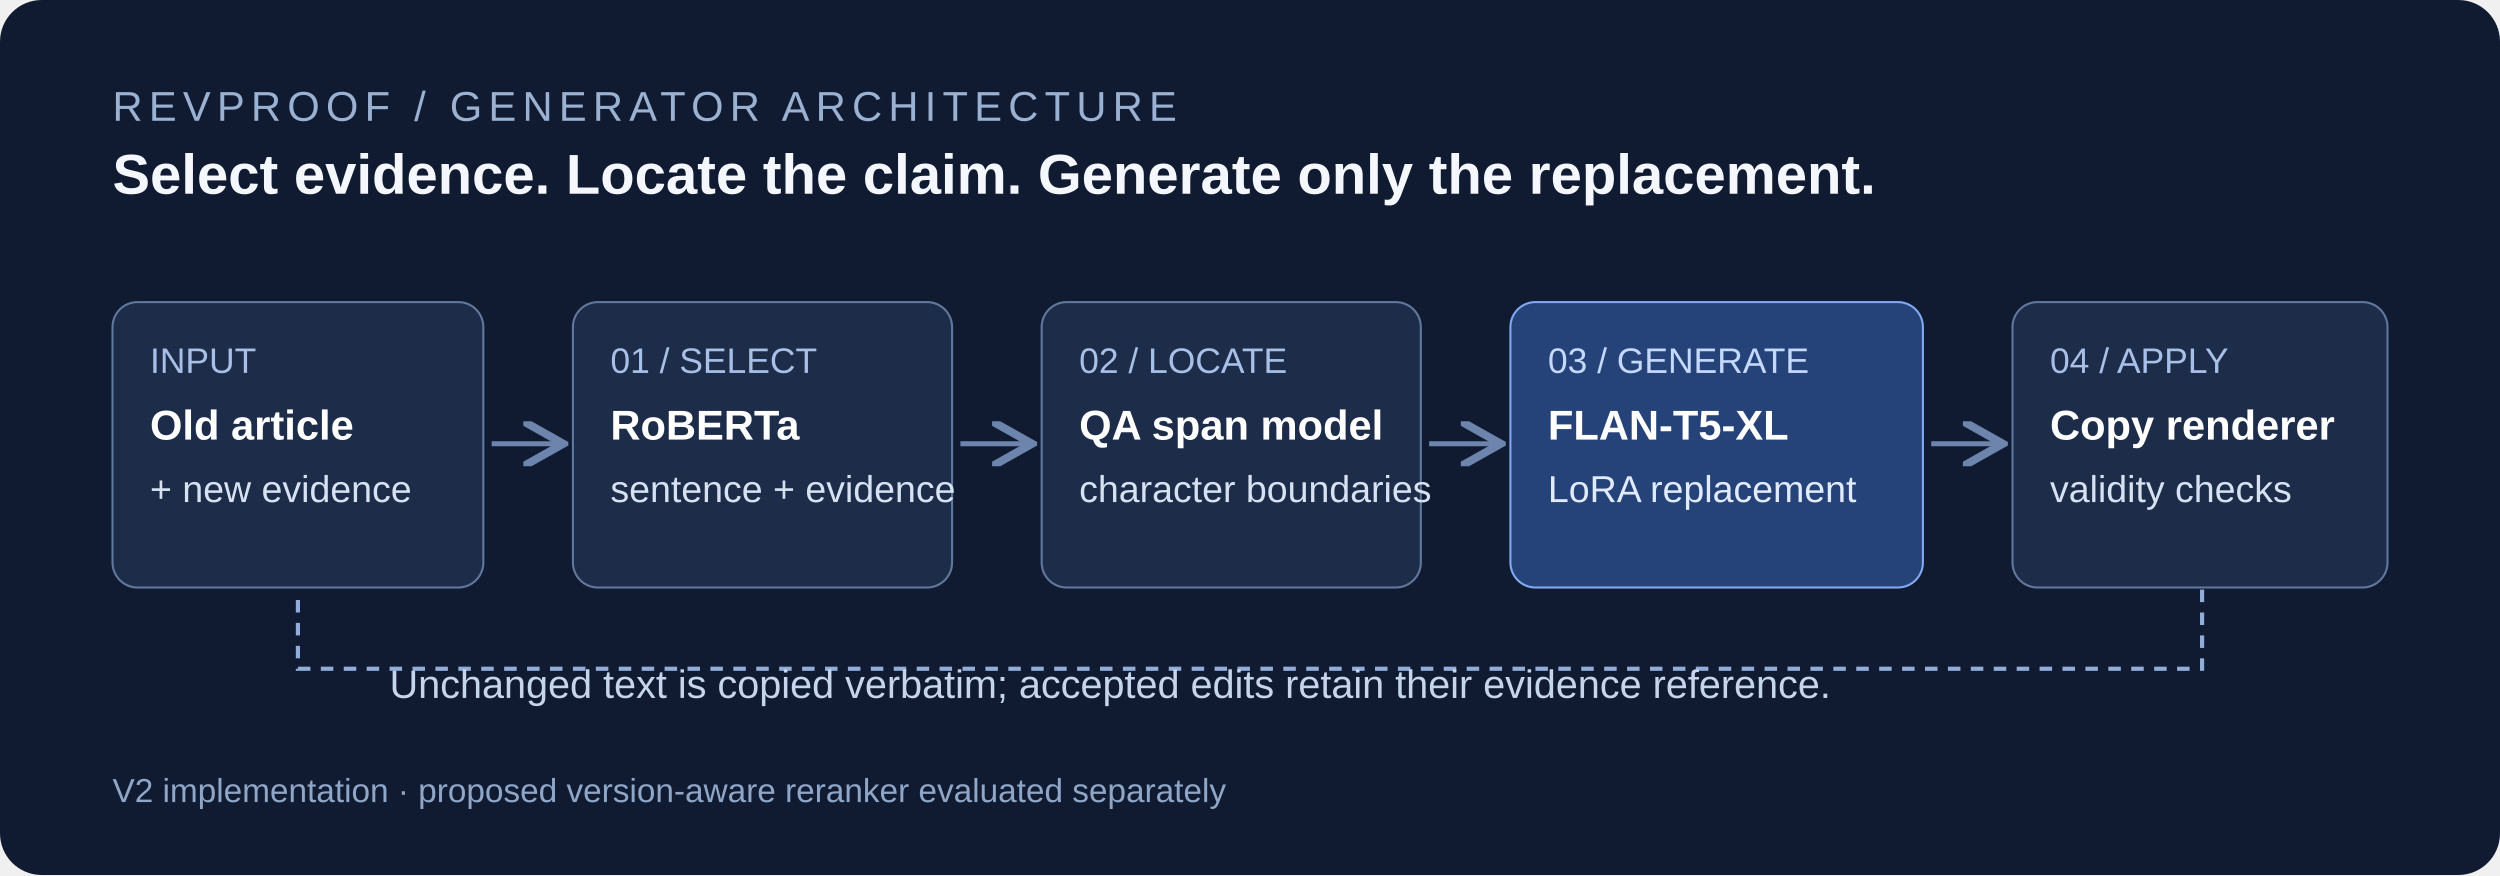
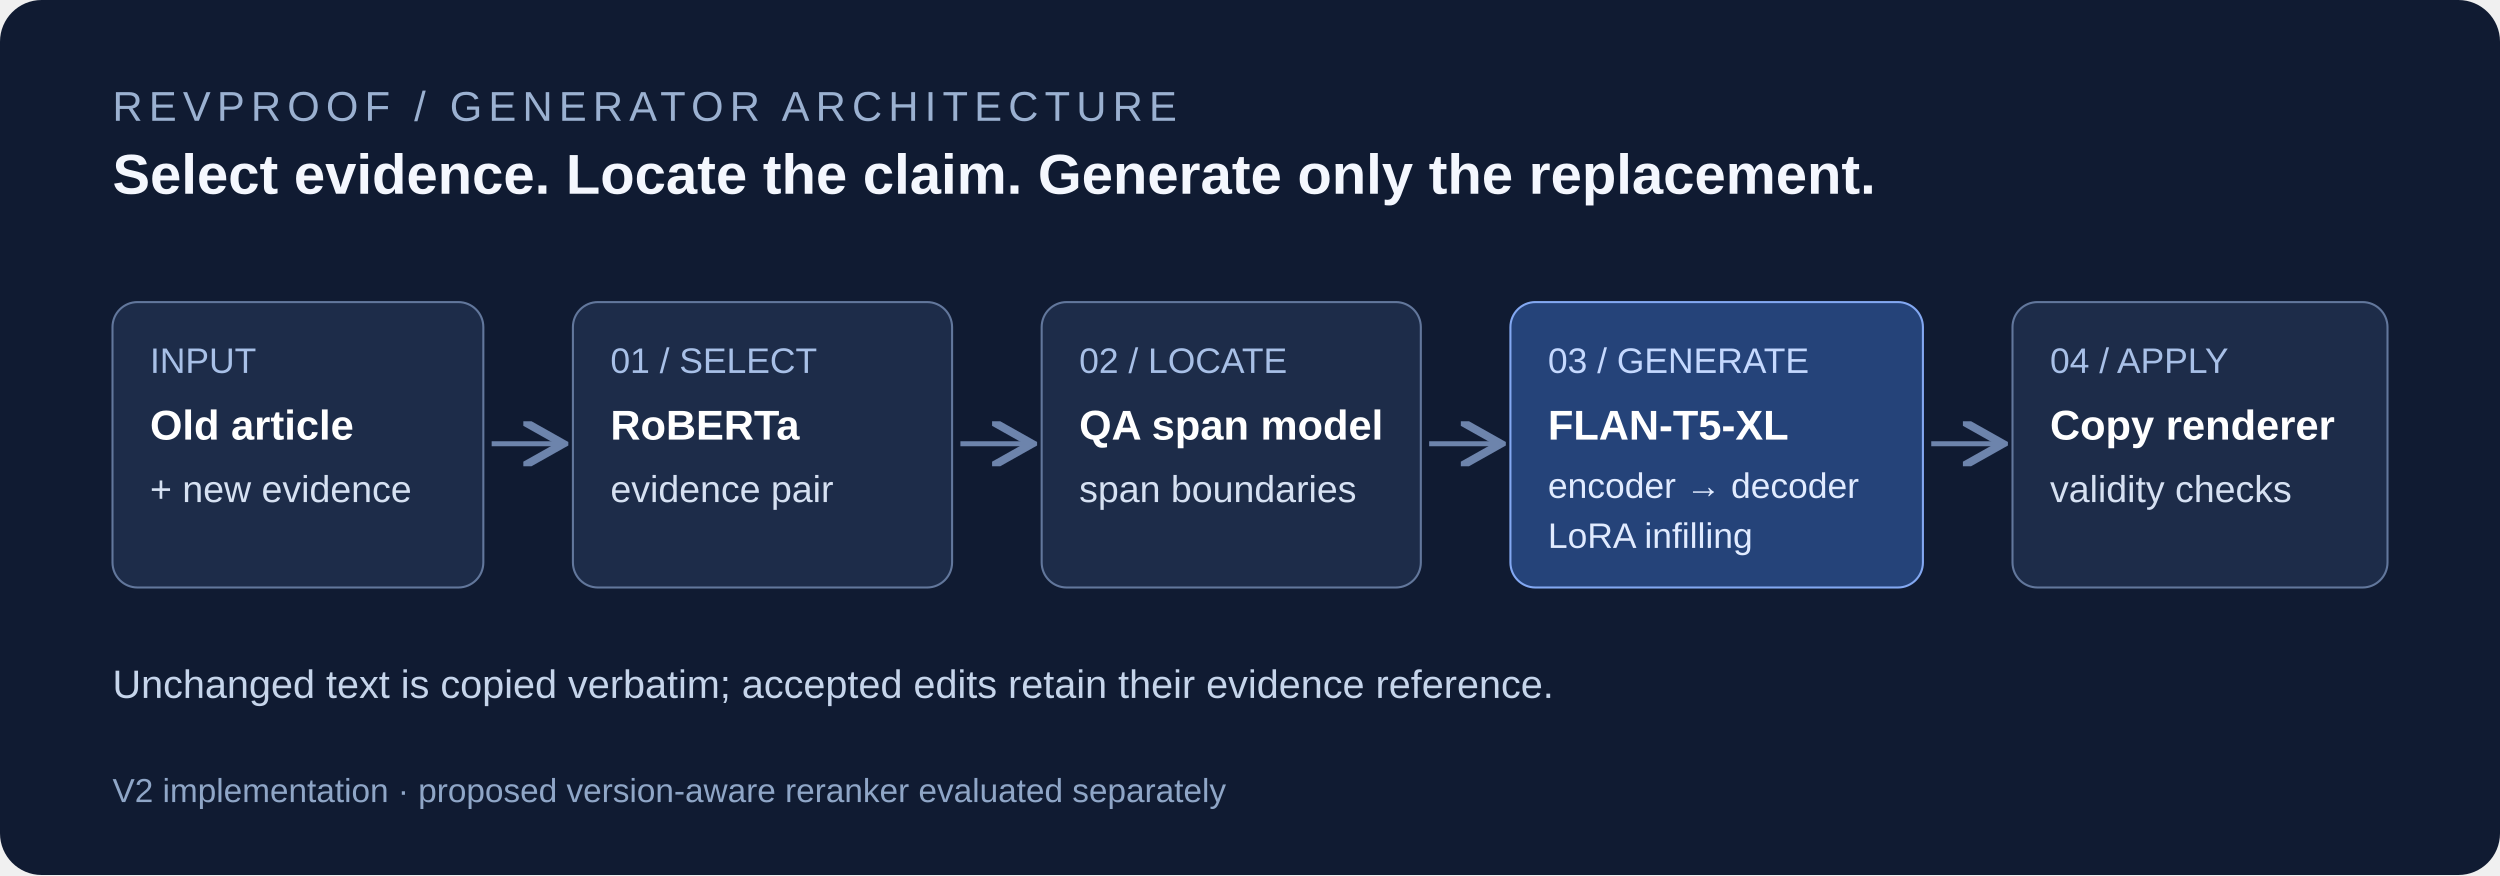
<svg xmlns="http://www.w3.org/2000/svg" width="1200" height="420" viewBox="0 0 1200 420" role="img" aria-labelledby="title desc">
  <defs>
    <marker id="arrow" markerWidth="9" markerHeight="9" refX="7" refY="4.5" orient="auto">
      <path d="M0 0L8 4.5L0 9" fill="none" stroke="#6d84ac" stroke-width="1.6" />
    </marker>
  </defs>
  <rect width="1200" height="420" rx="20" fill="#101b32" />
  <text x="54" y="58" fill="#9bb1d1" font-family="Arial,sans-serif" font-size="20" letter-spacing="3">REVPROOF / GENERATOR ARCHITECTURE</text>
  <text x="54" y="93" fill="#f4f7fe" font-family="Arial,sans-serif" font-size="27" font-weight="700">Select evidence. Locate the claim. Generate only the replacement.</text>
  <g font-family="Arial,sans-serif">
    <rect x="54" y="145" width="178" height="137" rx="12" fill="#1d2c49" stroke="#62779c" />
    <text x="72" y="179" fill="#a8c0e7" font-size="17">INPUT</text>
    <text x="72" y="211" fill="white" font-size="20" font-weight="700">Old article</text>
    <text x="72" y="241" fill="#d6e1f2" font-size="18">+ new evidence</text>
    <rect x="275" y="145" width="182" height="137" rx="12" fill="#1d2c49" stroke="#62779c" />
    <text x="293" y="179" fill="#a8c0e7" font-size="17">01 / SELECT</text>
    <text x="293" y="211" fill="white" font-size="20" font-weight="700">RoBERTa</text>
-     <text x="293" y="241" fill="#d6e1f2" font-size="18">sentence + evidence</text>
+     <text x="293" y="241" fill="#d6e1f2" font-size="18">evidence pair</text>
    <rect x="500" y="145" width="182" height="137" rx="12" fill="#1d2c49" stroke="#62779c" />
    <text x="518" y="179" fill="#a8c0e7" font-size="17">02 / LOCATE</text>
    <text x="518" y="211" fill="white" font-size="20" font-weight="700">QA span model</text>
-     <text x="518" y="241" fill="#d6e1f2" font-size="18">character boundaries</text>
+     <text x="518" y="241" fill="#d6e1f2" font-size="18">span boundaries</text>
    <rect x="725" y="145" width="198" height="137" rx="12" fill="#254379" stroke="#83a8f2" />
    <text x="743" y="179" fill="#c5d9ff" font-size="17">03 / GENERATE</text>
    <text x="743" y="211" fill="white" font-size="20" font-weight="700">FLAN-T5-XL</text>
-     <text x="743" y="241" fill="#e1ebff" font-size="18">LoRA replacement</text>
+     <text x="743" y="239" fill="#e1ebff" font-size="17">encoder → decoder</text>
+     <text x="743" y="263" fill="#e1ebff" font-size="17">LoRA infilling</text>
    <rect x="966" y="145" width="180" height="137" rx="12" fill="#1d2c49" stroke="#62779c" />
    <text x="984" y="179" fill="#a8c0e7" font-size="17">04 / APPLY</text>
    <text x="984" y="211" fill="white" font-size="20" font-weight="700">Copy renderer</text>
    <text x="984" y="241" fill="#d6e1f2" font-size="18">validity checks</text>
  </g>
  <g stroke="#6d84ac" stroke-width="2.4" fill="none" marker-end="url(#arrow)">
    <path d="M236 213H268" />
    <path d="M461 213H493" />
    <path d="M686 213H718" />
    <path d="M927 213H959" />
  </g>
-   <path d="M1057 283V321H143V283" fill="none" stroke="#91add8" stroke-width="2" stroke-dasharray="6 5" />
-   <text x="187" y="335" fill="#c6d5eb" font-family="Arial,sans-serif" font-size="19">Unchanged text is copied verbatim; accepted edits retain their evidence reference.</text>
+   <text x="54" y="335" fill="#c6d5eb" font-family="Arial,sans-serif" font-size="19">Unchanged text is copied verbatim; accepted edits retain their evidence reference.</text>
  <text x="54" y="385" fill="#8fa6c7" font-family="Arial,sans-serif" font-size="16">V2 implementation · proposed version-aware reranker evaluated separately</text>
</svg>
